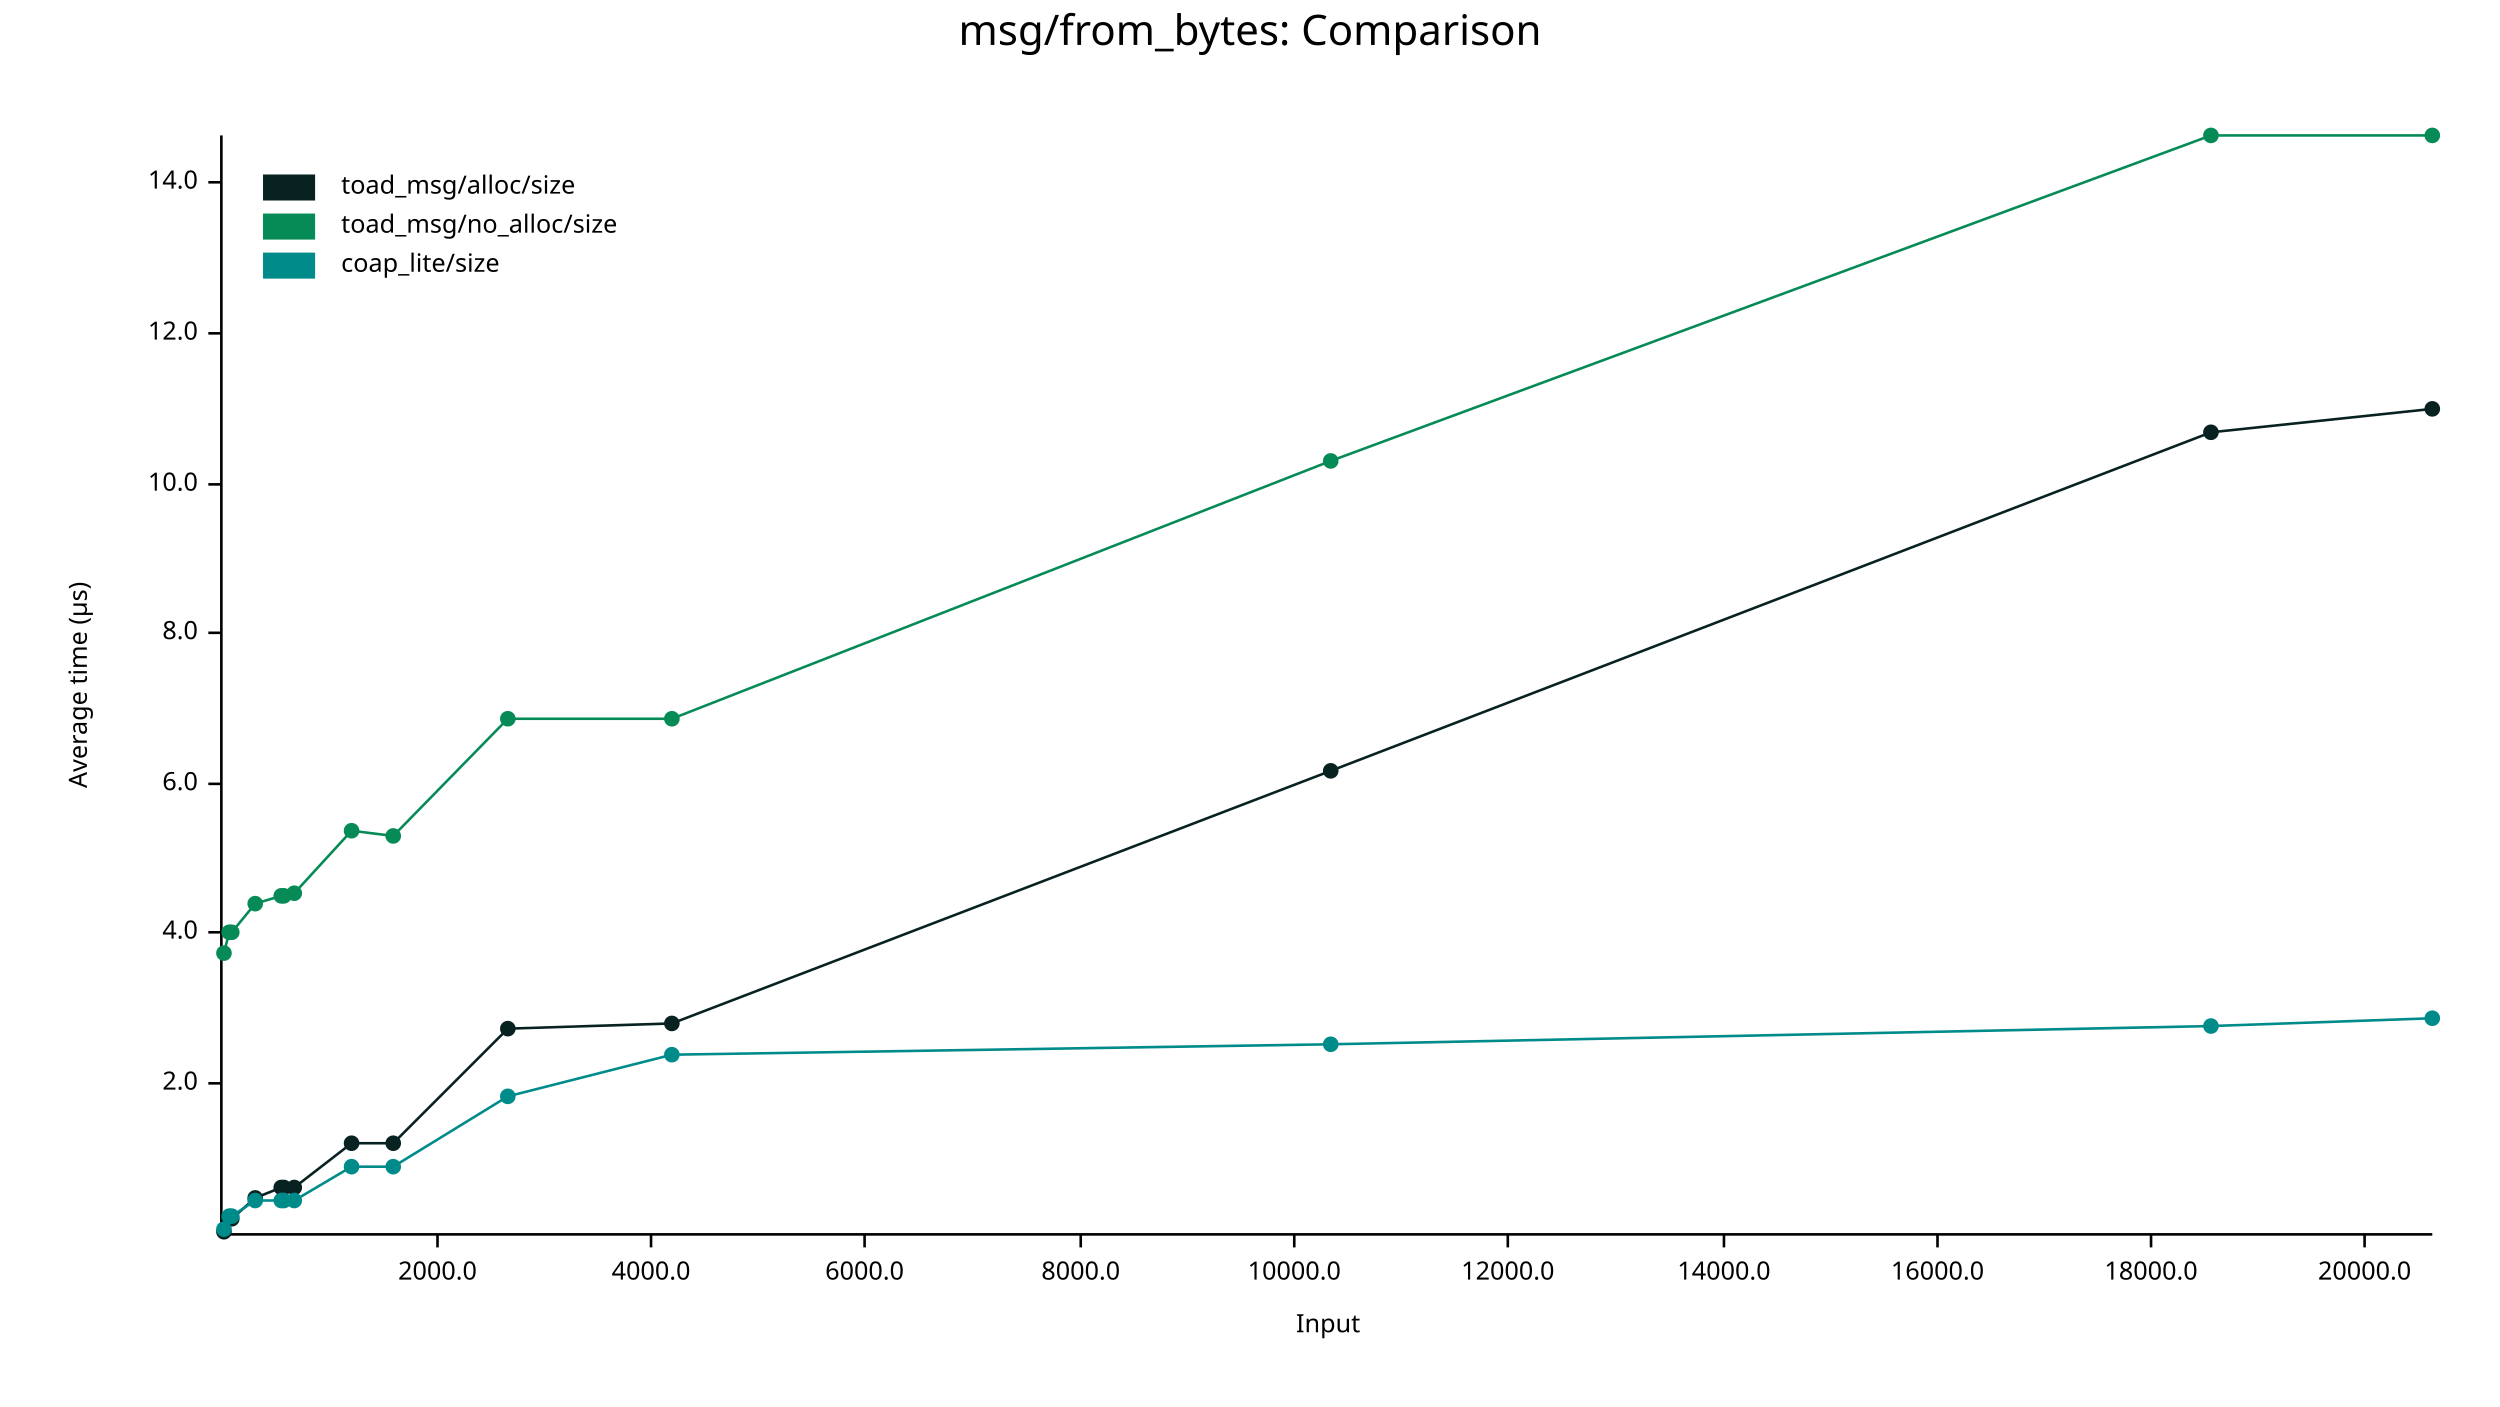
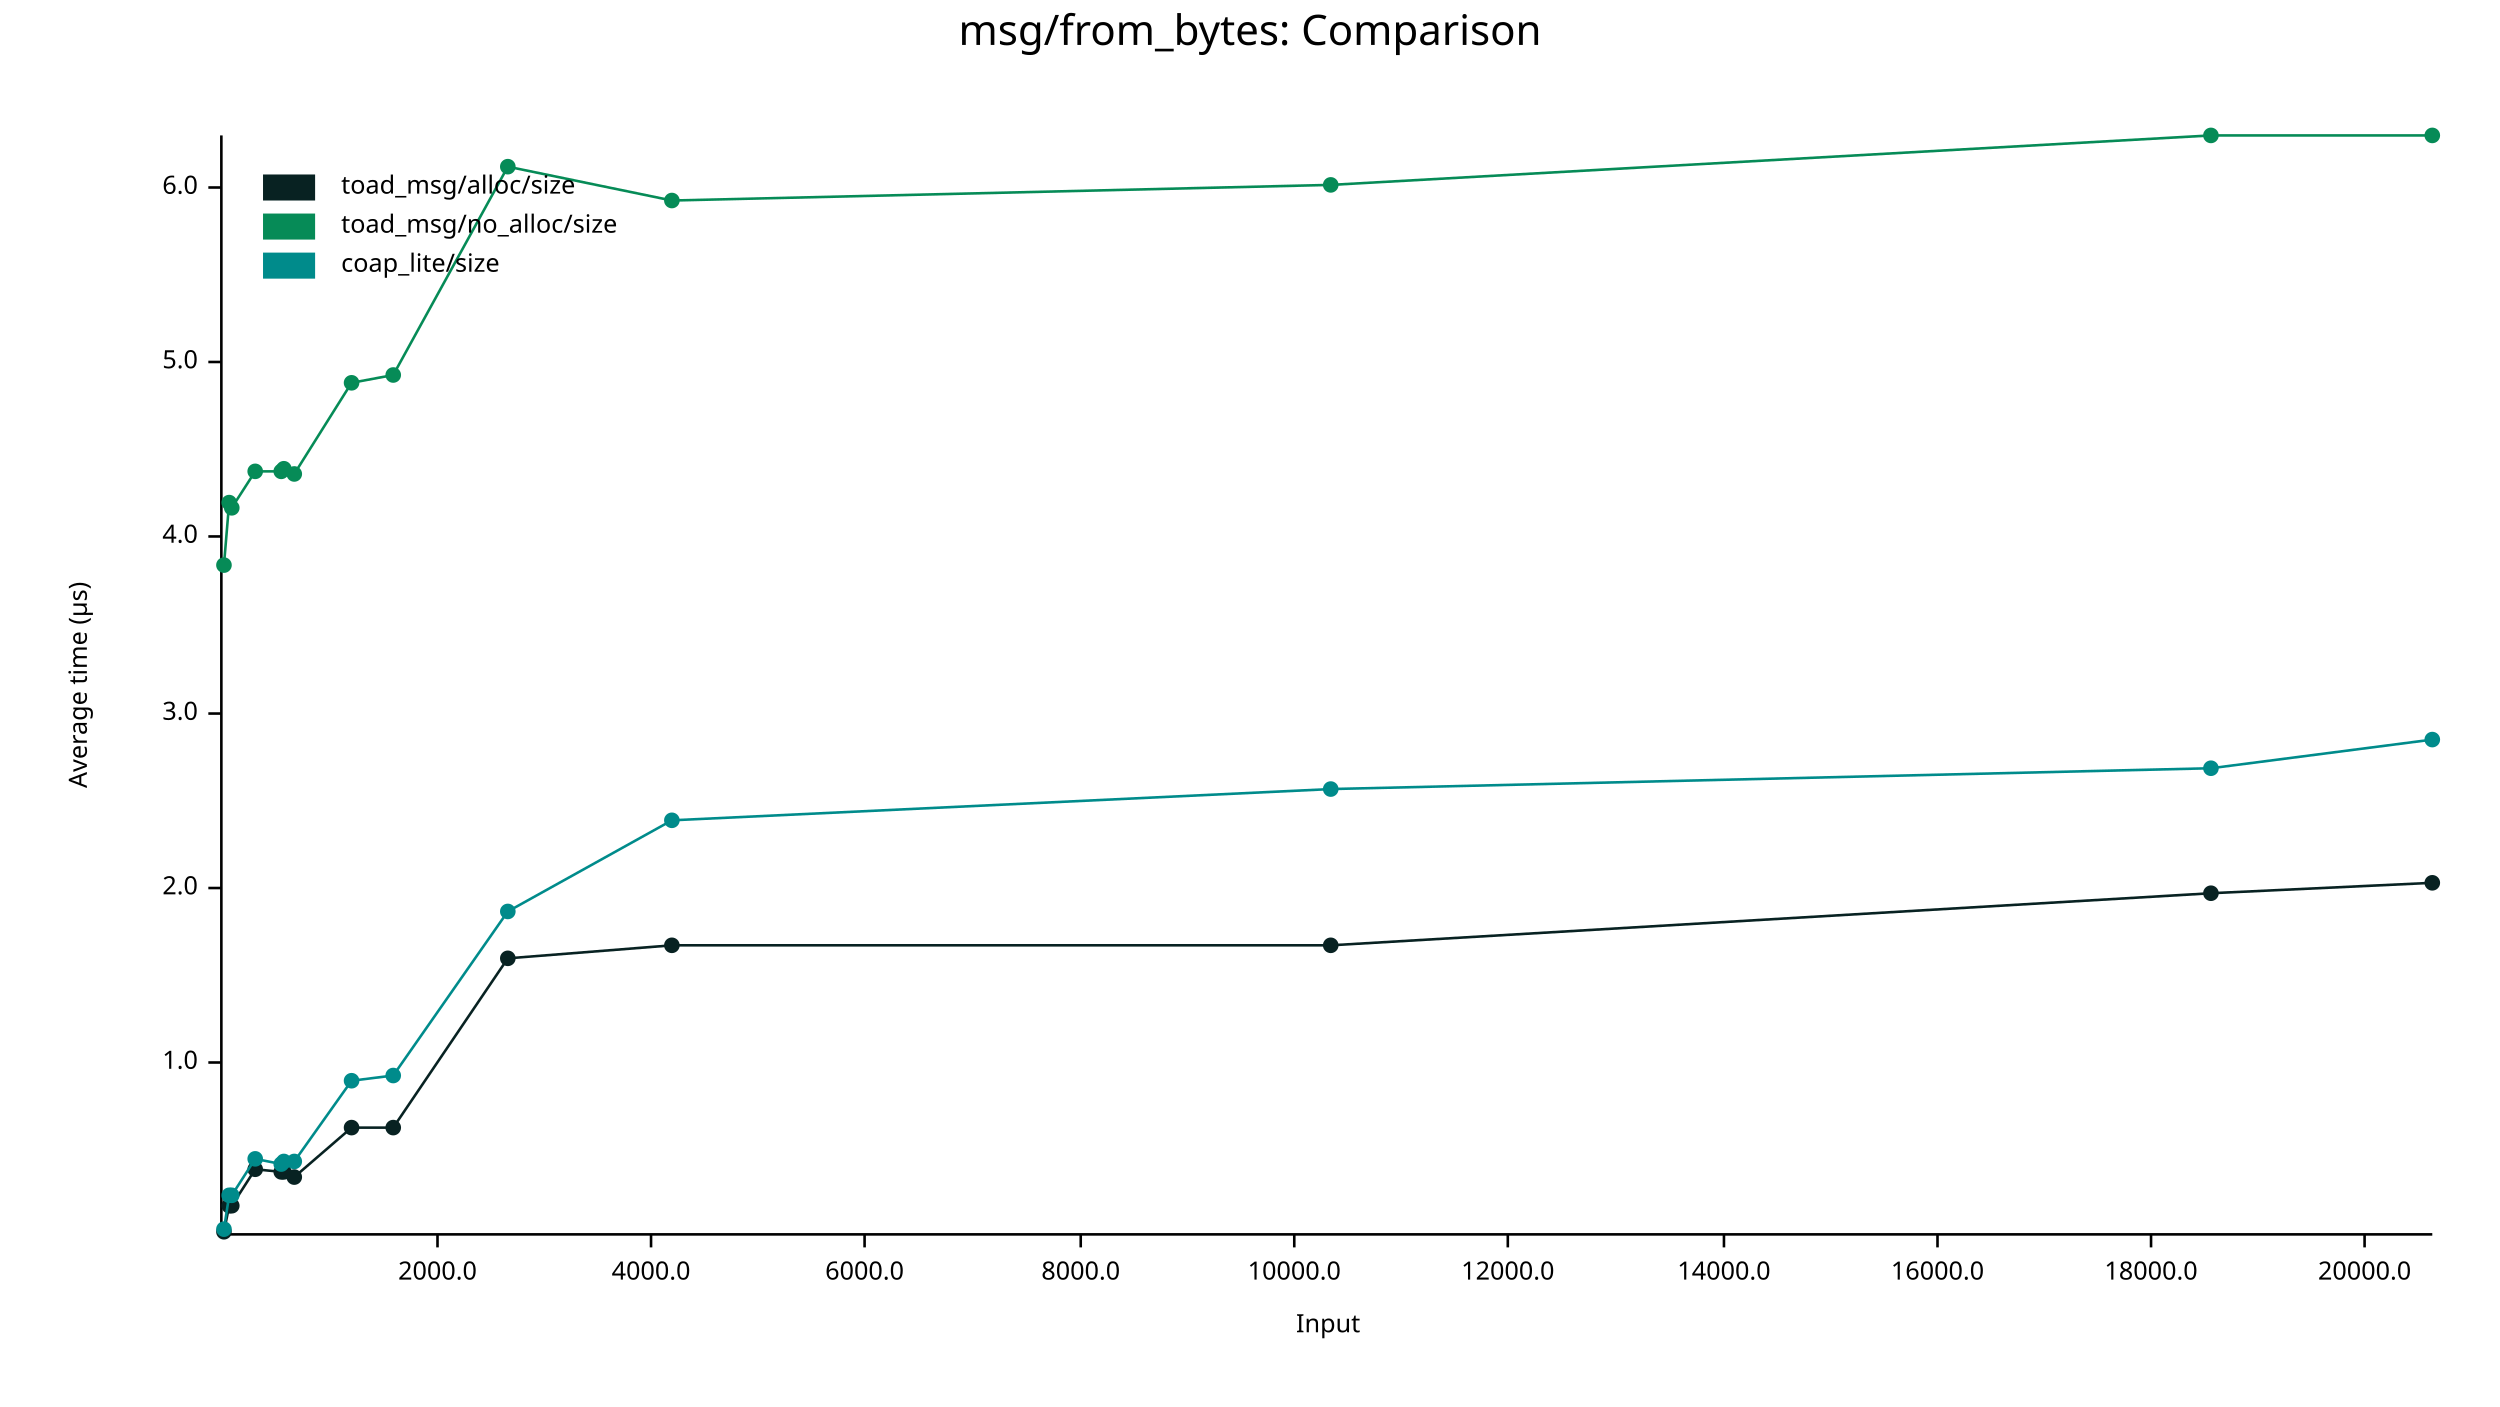
<svg xmlns="http://www.w3.org/2000/svg" width="960" height="540" viewBox="0 0 960 540">
  <text x="480" y="5" dy="0.76em" text-anchor="middle" font-family="sans-serif" font-size="16.129" opacity="1" fill="#000000">
msg/from_bytes: Comparison
</text>
  <text x="26" y="263" dy="0.76em" text-anchor="middle" font-family="sans-serif" font-size="9.677" opacity="1" fill="#000000" transform="rotate(270, 26, 263)">
Average time (µs)
</text>
  <text x="510" y="514" dy="-0.5ex" text-anchor="middle" font-family="sans-serif" font-size="9.677" opacity="1" fill="#000000">
Input
</text>
  <polyline fill="none" opacity="1" stroke="#000000" stroke-width="1" points="85,52 85,474 " />
-   <text x="76" y="416" dy="0.5ex" text-anchor="end" font-family="sans-serif" font-size="9.677" opacity="1" fill="#000000">
+   <text x="76" y="408" dy="0.5ex" text-anchor="end" font-family="sans-serif" font-size="9.677" opacity="1" fill="#000000">
+ 1.0
+ </text>
+   <polyline fill="none" opacity="1" stroke="#000000" stroke-width="1" points="80,408 85,408 " />
+   <text x="76" y="341" dy="0.5ex" text-anchor="end" font-family="sans-serif" font-size="9.677" opacity="1" fill="#000000">
2.0
</text>
-   <polyline fill="none" opacity="1" stroke="#000000" stroke-width="1" points="80,416 85,416 " />
-   <text x="76" y="358" dy="0.5ex" text-anchor="end" font-family="sans-serif" font-size="9.677" opacity="1" fill="#000000">
+   <polyline fill="none" opacity="1" stroke="#000000" stroke-width="1" points="80,341 85,341 " />
+   <text x="76" y="274" dy="0.5ex" text-anchor="end" font-family="sans-serif" font-size="9.677" opacity="1" fill="#000000">
+ 3.0
+ </text>
+   <polyline fill="none" opacity="1" stroke="#000000" stroke-width="1" points="80,274 85,274 " />
+   <text x="76" y="206" dy="0.5ex" text-anchor="end" font-family="sans-serif" font-size="9.677" opacity="1" fill="#000000">
4.0
</text>
-   <polyline fill="none" opacity="1" stroke="#000000" stroke-width="1" points="80,358 85,358 " />
-   <text x="76" y="301" dy="0.5ex" text-anchor="end" font-family="sans-serif" font-size="9.677" opacity="1" fill="#000000">
+   <polyline fill="none" opacity="1" stroke="#000000" stroke-width="1" points="80,206 85,206 " />
+   <text x="76" y="139" dy="0.5ex" text-anchor="end" font-family="sans-serif" font-size="9.677" opacity="1" fill="#000000">
+ 5.0
+ </text>
+   <polyline fill="none" opacity="1" stroke="#000000" stroke-width="1" points="80,139 85,139 " />
+   <text x="76" y="72" dy="0.5ex" text-anchor="end" font-family="sans-serif" font-size="9.677" opacity="1" fill="#000000">
6.0
</text>
-   <polyline fill="none" opacity="1" stroke="#000000" stroke-width="1" points="80,301 85,301 " />
-   <text x="76" y="243" dy="0.5ex" text-anchor="end" font-family="sans-serif" font-size="9.677" opacity="1" fill="#000000">
- 8.0
- </text>
-   <polyline fill="none" opacity="1" stroke="#000000" stroke-width="1" points="80,243 85,243 " />
-   <text x="76" y="186" dy="0.5ex" text-anchor="end" font-family="sans-serif" font-size="9.677" opacity="1" fill="#000000">
- 10.0
- </text>
-   <polyline fill="none" opacity="1" stroke="#000000" stroke-width="1" points="80,186 85,186 " />
-   <text x="76" y="128" dy="0.5ex" text-anchor="end" font-family="sans-serif" font-size="9.677" opacity="1" fill="#000000">
- 12.0
- </text>
-   <polyline fill="none" opacity="1" stroke="#000000" stroke-width="1" points="80,128 85,128 " />
-   <text x="76" y="70" dy="0.5ex" text-anchor="end" font-family="sans-serif" font-size="9.677" opacity="1" fill="#000000">
- 14.0
- </text>
-   <polyline fill="none" opacity="1" stroke="#000000" stroke-width="1" points="80,70 85,70 " />
+   <polyline fill="none" opacity="1" stroke="#000000" stroke-width="1" points="80,72 85,72 " />
  <polyline fill="none" opacity="1" stroke="#000000" stroke-width="1" points="86,474 934,474 " />
  <text x="168" y="484" dy="0.76em" text-anchor="middle" font-family="sans-serif" font-size="9.677" opacity="1" fill="#000000">
2000.0
</text>
  <polyline fill="none" opacity="1" stroke="#000000" stroke-width="1" points="168,474 168,479 " />
  <text x="250" y="484" dy="0.76em" text-anchor="middle" font-family="sans-serif" font-size="9.677" opacity="1" fill="#000000">
4000.0
</text>
  <polyline fill="none" opacity="1" stroke="#000000" stroke-width="1" points="250,474 250,479 " />
  <text x="332" y="484" dy="0.76em" text-anchor="middle" font-family="sans-serif" font-size="9.677" opacity="1" fill="#000000">
6000.0
</text>
  <polyline fill="none" opacity="1" stroke="#000000" stroke-width="1" points="332,474 332,479 " />
  <text x="415" y="484" dy="0.76em" text-anchor="middle" font-family="sans-serif" font-size="9.677" opacity="1" fill="#000000">
8000.0
</text>
  <polyline fill="none" opacity="1" stroke="#000000" stroke-width="1" points="415,474 415,479 " />
  <text x="497" y="484" dy="0.76em" text-anchor="middle" font-family="sans-serif" font-size="9.677" opacity="1" fill="#000000">
10000.0
</text>
  <polyline fill="none" opacity="1" stroke="#000000" stroke-width="1" points="497,474 497,479 " />
  <text x="579" y="484" dy="0.76em" text-anchor="middle" font-family="sans-serif" font-size="9.677" opacity="1" fill="#000000">
12000.0
</text>
  <polyline fill="none" opacity="1" stroke="#000000" stroke-width="1" points="579,474 579,479 " />
  <text x="662" y="484" dy="0.76em" text-anchor="middle" font-family="sans-serif" font-size="9.677" opacity="1" fill="#000000">
14000.0
</text>
  <polyline fill="none" opacity="1" stroke="#000000" stroke-width="1" points="662,474 662,479 " />
  <text x="744" y="484" dy="0.76em" text-anchor="middle" font-family="sans-serif" font-size="9.677" opacity="1" fill="#000000">
16000.0
</text>
  <polyline fill="none" opacity="1" stroke="#000000" stroke-width="1" points="744,474 744,479 " />
  <text x="826" y="484" dy="0.76em" text-anchor="middle" font-family="sans-serif" font-size="9.677" opacity="1" fill="#000000">
18000.0
</text>
  <polyline fill="none" opacity="1" stroke="#000000" stroke-width="1" points="826,474 826,479 " />
  <text x="908" y="484" dy="0.76em" text-anchor="middle" font-family="sans-serif" font-size="9.677" opacity="1" fill="#000000">
20000.0
</text>
  <polyline fill="none" opacity="1" stroke="#000000" stroke-width="1" points="908,474 908,479 " />
  <circle cx="86" cy="473" r="3" opacity="1" fill="#082222" stroke="none" stroke-width="1" />
-   <circle cx="88" cy="468" r="3" opacity="1" fill="#082222" stroke="none" stroke-width="1" />
-   <circle cx="89" cy="468" r="3" opacity="1" fill="#082222" stroke="none" stroke-width="1" />
-   <circle cx="98" cy="460" r="3" opacity="1" fill="#082222" stroke="none" stroke-width="1" />
-   <circle cx="108" cy="456" r="3" opacity="1" fill="#082222" stroke="none" stroke-width="1" />
-   <circle cx="109" cy="456" r="3" opacity="1" fill="#082222" stroke="none" stroke-width="1" />
-   <circle cx="113" cy="456" r="3" opacity="1" fill="#082222" stroke="none" stroke-width="1" />
-   <circle cx="135" cy="439" r="3" opacity="1" fill="#082222" stroke="none" stroke-width="1" />
-   <circle cx="151" cy="439" r="3" opacity="1" fill="#082222" stroke="none" stroke-width="1" />
-   <circle cx="195" cy="395" r="3" opacity="1" fill="#082222" stroke="none" stroke-width="1" />
-   <circle cx="258" cy="393" r="3" opacity="1" fill="#082222" stroke="none" stroke-width="1" />
-   <circle cx="511" cy="296" r="3" opacity="1" fill="#082222" stroke="none" stroke-width="1" />
-   <circle cx="849" cy="166" r="3" opacity="1" fill="#082222" stroke="none" stroke-width="1" />
-   <circle cx="934" cy="157" r="3" opacity="1" fill="#082222" stroke="none" stroke-width="1" />
-   <polyline fill="none" opacity="1" stroke="#082222" stroke-width="1" points="86,473 88,468 89,468 98,460 108,456 109,456 113,456 135,439 151,439 195,395 258,393 511,296 849,166 934,157 " />
-   <circle cx="86" cy="366" r="3" opacity="1" fill="#068B57" stroke="none" stroke-width="1" />
-   <circle cx="88" cy="358" r="3" opacity="1" fill="#068B57" stroke="none" stroke-width="1" />
-   <circle cx="89" cy="358" r="3" opacity="1" fill="#068B57" stroke="none" stroke-width="1" />
-   <circle cx="98" cy="347" r="3" opacity="1" fill="#068B57" stroke="none" stroke-width="1" />
-   <circle cx="108" cy="344" r="3" opacity="1" fill="#068B57" stroke="none" stroke-width="1" />
-   <circle cx="109" cy="344" r="3" opacity="1" fill="#068B57" stroke="none" stroke-width="1" />
-   <circle cx="113" cy="343" r="3" opacity="1" fill="#068B57" stroke="none" stroke-width="1" />
-   <circle cx="135" cy="319" r="3" opacity="1" fill="#068B57" stroke="none" stroke-width="1" />
-   <circle cx="151" cy="321" r="3" opacity="1" fill="#068B57" stroke="none" stroke-width="1" />
-   <circle cx="195" cy="276" r="3" opacity="1" fill="#068B57" stroke="none" stroke-width="1" />
-   <circle cx="258" cy="276" r="3" opacity="1" fill="#068B57" stroke="none" stroke-width="1" />
-   <circle cx="511" cy="177" r="3" opacity="1" fill="#068B57" stroke="none" stroke-width="1" />
+   <circle cx="88" cy="463" r="3" opacity="1" fill="#082222" stroke="none" stroke-width="1" />
+   <circle cx="89" cy="463" r="3" opacity="1" fill="#082222" stroke="none" stroke-width="1" />
+   <circle cx="98" cy="449" r="3" opacity="1" fill="#082222" stroke="none" stroke-width="1" />
+   <circle cx="108" cy="450" r="3" opacity="1" fill="#082222" stroke="none" stroke-width="1" />
+   <circle cx="109" cy="450" r="3" opacity="1" fill="#082222" stroke="none" stroke-width="1" />
+   <circle cx="113" cy="452" r="3" opacity="1" fill="#082222" stroke="none" stroke-width="1" />
+   <circle cx="135" cy="433" r="3" opacity="1" fill="#082222" stroke="none" stroke-width="1" />
+   <circle cx="151" cy="433" r="3" opacity="1" fill="#082222" stroke="none" stroke-width="1" />
+   <circle cx="195" cy="368" r="3" opacity="1" fill="#082222" stroke="none" stroke-width="1" />
+   <circle cx="258" cy="363" r="3" opacity="1" fill="#082222" stroke="none" stroke-width="1" />
+   <circle cx="511" cy="363" r="3" opacity="1" fill="#082222" stroke="none" stroke-width="1" />
+   <circle cx="849" cy="343" r="3" opacity="1" fill="#082222" stroke="none" stroke-width="1" />
+   <circle cx="934" cy="339" r="3" opacity="1" fill="#082222" stroke="none" stroke-width="1" />
+   <polyline fill="none" opacity="1" stroke="#082222" stroke-width="1" points="86,473 88,463 89,463 98,449 108,450 109,450 113,452 135,433 151,433 195,368 258,363 511,363 849,343 934,339 " />
+   <circle cx="86" cy="217" r="3" opacity="1" fill="#068B57" stroke="none" stroke-width="1" />
+   <circle cx="88" cy="193" r="3" opacity="1" fill="#068B57" stroke="none" stroke-width="1" />
+   <circle cx="89" cy="195" r="3" opacity="1" fill="#068B57" stroke="none" stroke-width="1" />
+   <circle cx="98" cy="181" r="3" opacity="1" fill="#068B57" stroke="none" stroke-width="1" />
+   <circle cx="108" cy="181" r="3" opacity="1" fill="#068B57" stroke="none" stroke-width="1" />
+   <circle cx="109" cy="180" r="3" opacity="1" fill="#068B57" stroke="none" stroke-width="1" />
+   <circle cx="113" cy="182" r="3" opacity="1" fill="#068B57" stroke="none" stroke-width="1" />
+   <circle cx="135" cy="147" r="3" opacity="1" fill="#068B57" stroke="none" stroke-width="1" />
+   <circle cx="151" cy="144" r="3" opacity="1" fill="#068B57" stroke="none" stroke-width="1" />
+   <circle cx="195" cy="64" r="3" opacity="1" fill="#068B57" stroke="none" stroke-width="1" />
+   <circle cx="258" cy="77" r="3" opacity="1" fill="#068B57" stroke="none" stroke-width="1" />
+   <circle cx="511" cy="71" r="3" opacity="1" fill="#068B57" stroke="none" stroke-width="1" />
  <circle cx="849" cy="52" r="3" opacity="1" fill="#068B57" stroke="none" stroke-width="1" />
  <circle cx="934" cy="52" r="3" opacity="1" fill="#068B57" stroke="none" stroke-width="1" />
-   <polyline fill="none" opacity="1" stroke="#068B57" stroke-width="1" points="86,366 88,358 89,358 98,347 108,344 109,344 113,343 135,319 151,321 195,276 258,276 511,177 849,52 934,52 " />
+   <polyline fill="none" opacity="1" stroke="#068B57" stroke-width="1" points="86,217 88,193 89,195 98,181 108,181 109,180 113,182 135,147 151,144 195,64 258,77 511,71 849,52 934,52 " />
  <circle cx="86" cy="472" r="3" opacity="1" fill="#008B8B" stroke="none" stroke-width="1" />
-   <circle cx="88" cy="467" r="3" opacity="1" fill="#008B8B" stroke="none" stroke-width="1" />
-   <circle cx="89" cy="467" r="3" opacity="1" fill="#008B8B" stroke="none" stroke-width="1" />
-   <circle cx="98" cy="461" r="3" opacity="1" fill="#008B8B" stroke="none" stroke-width="1" />
-   <circle cx="108" cy="461" r="3" opacity="1" fill="#008B8B" stroke="none" stroke-width="1" />
-   <circle cx="109" cy="461" r="3" opacity="1" fill="#008B8B" stroke="none" stroke-width="1" />
-   <circle cx="113" cy="461" r="3" opacity="1" fill="#008B8B" stroke="none" stroke-width="1" />
-   <circle cx="135" cy="448" r="3" opacity="1" fill="#008B8B" stroke="none" stroke-width="1" />
-   <circle cx="151" cy="448" r="3" opacity="1" fill="#008B8B" stroke="none" stroke-width="1" />
-   <circle cx="195" cy="421" r="3" opacity="1" fill="#008B8B" stroke="none" stroke-width="1" />
-   <circle cx="258" cy="405" r="3" opacity="1" fill="#008B8B" stroke="none" stroke-width="1" />
-   <circle cx="511" cy="401" r="3" opacity="1" fill="#008B8B" stroke="none" stroke-width="1" />
-   <circle cx="849" cy="394" r="3" opacity="1" fill="#008B8B" stroke="none" stroke-width="1" />
-   <circle cx="934" cy="391" r="3" opacity="1" fill="#008B8B" stroke="none" stroke-width="1" />
-   <polyline fill="none" opacity="1" stroke="#008B8B" stroke-width="1" points="86,472 88,467 89,467 98,461 108,461 109,461 113,461 135,448 151,448 195,421 258,405 511,401 849,394 934,391 " />
+   <circle cx="88" cy="459" r="3" opacity="1" fill="#008B8B" stroke="none" stroke-width="1" />
+   <circle cx="89" cy="459" r="3" opacity="1" fill="#008B8B" stroke="none" stroke-width="1" />
+   <circle cx="98" cy="445" r="3" opacity="1" fill="#008B8B" stroke="none" stroke-width="1" />
+   <circle cx="108" cy="447" r="3" opacity="1" fill="#008B8B" stroke="none" stroke-width="1" />
+   <circle cx="109" cy="446" r="3" opacity="1" fill="#008B8B" stroke="none" stroke-width="1" />
+   <circle cx="113" cy="446" r="3" opacity="1" fill="#008B8B" stroke="none" stroke-width="1" />
+   <circle cx="135" cy="415" r="3" opacity="1" fill="#008B8B" stroke="none" stroke-width="1" />
+   <circle cx="151" cy="413" r="3" opacity="1" fill="#008B8B" stroke="none" stroke-width="1" />
+   <circle cx="195" cy="350" r="3" opacity="1" fill="#008B8B" stroke="none" stroke-width="1" />
+   <circle cx="258" cy="315" r="3" opacity="1" fill="#008B8B" stroke="none" stroke-width="1" />
+   <circle cx="511" cy="303" r="3" opacity="1" fill="#008B8B" stroke="none" stroke-width="1" />
+   <circle cx="849" cy="295" r="3" opacity="1" fill="#008B8B" stroke="none" stroke-width="1" />
+   <circle cx="934" cy="284" r="3" opacity="1" fill="#008B8B" stroke="none" stroke-width="1" />
+   <polyline fill="none" opacity="1" stroke="#008B8B" stroke-width="1" points="86,472 88,459 89,459 98,445 108,447 109,446 113,446 135,415 151,413 195,350 258,315 511,303 849,295 934,284 " />
  <text x="131" y="67" dy="0.76em" text-anchor="start" font-family="sans-serif" font-size="9.677" opacity="1" fill="#000000">
toad_msg/alloc/size
</text>
  <text x="131" y="82" dy="0.76em" text-anchor="start" font-family="sans-serif" font-size="9.677" opacity="1" fill="#000000">
toad_msg/no_alloc/size
</text>
  <text x="131" y="97" dy="0.76em" text-anchor="start" font-family="sans-serif" font-size="9.677" opacity="1" fill="#000000">
coap_lite/size
</text>
  <rect x="101" y="67" width="20" height="10" opacity="1" fill="#082222" stroke="none" />
  <rect x="101" y="82" width="20" height="10" opacity="1" fill="#068B57" stroke="none" />
  <rect x="101" y="97" width="20" height="10" opacity="1" fill="#008B8B" stroke="none" />
</svg>
